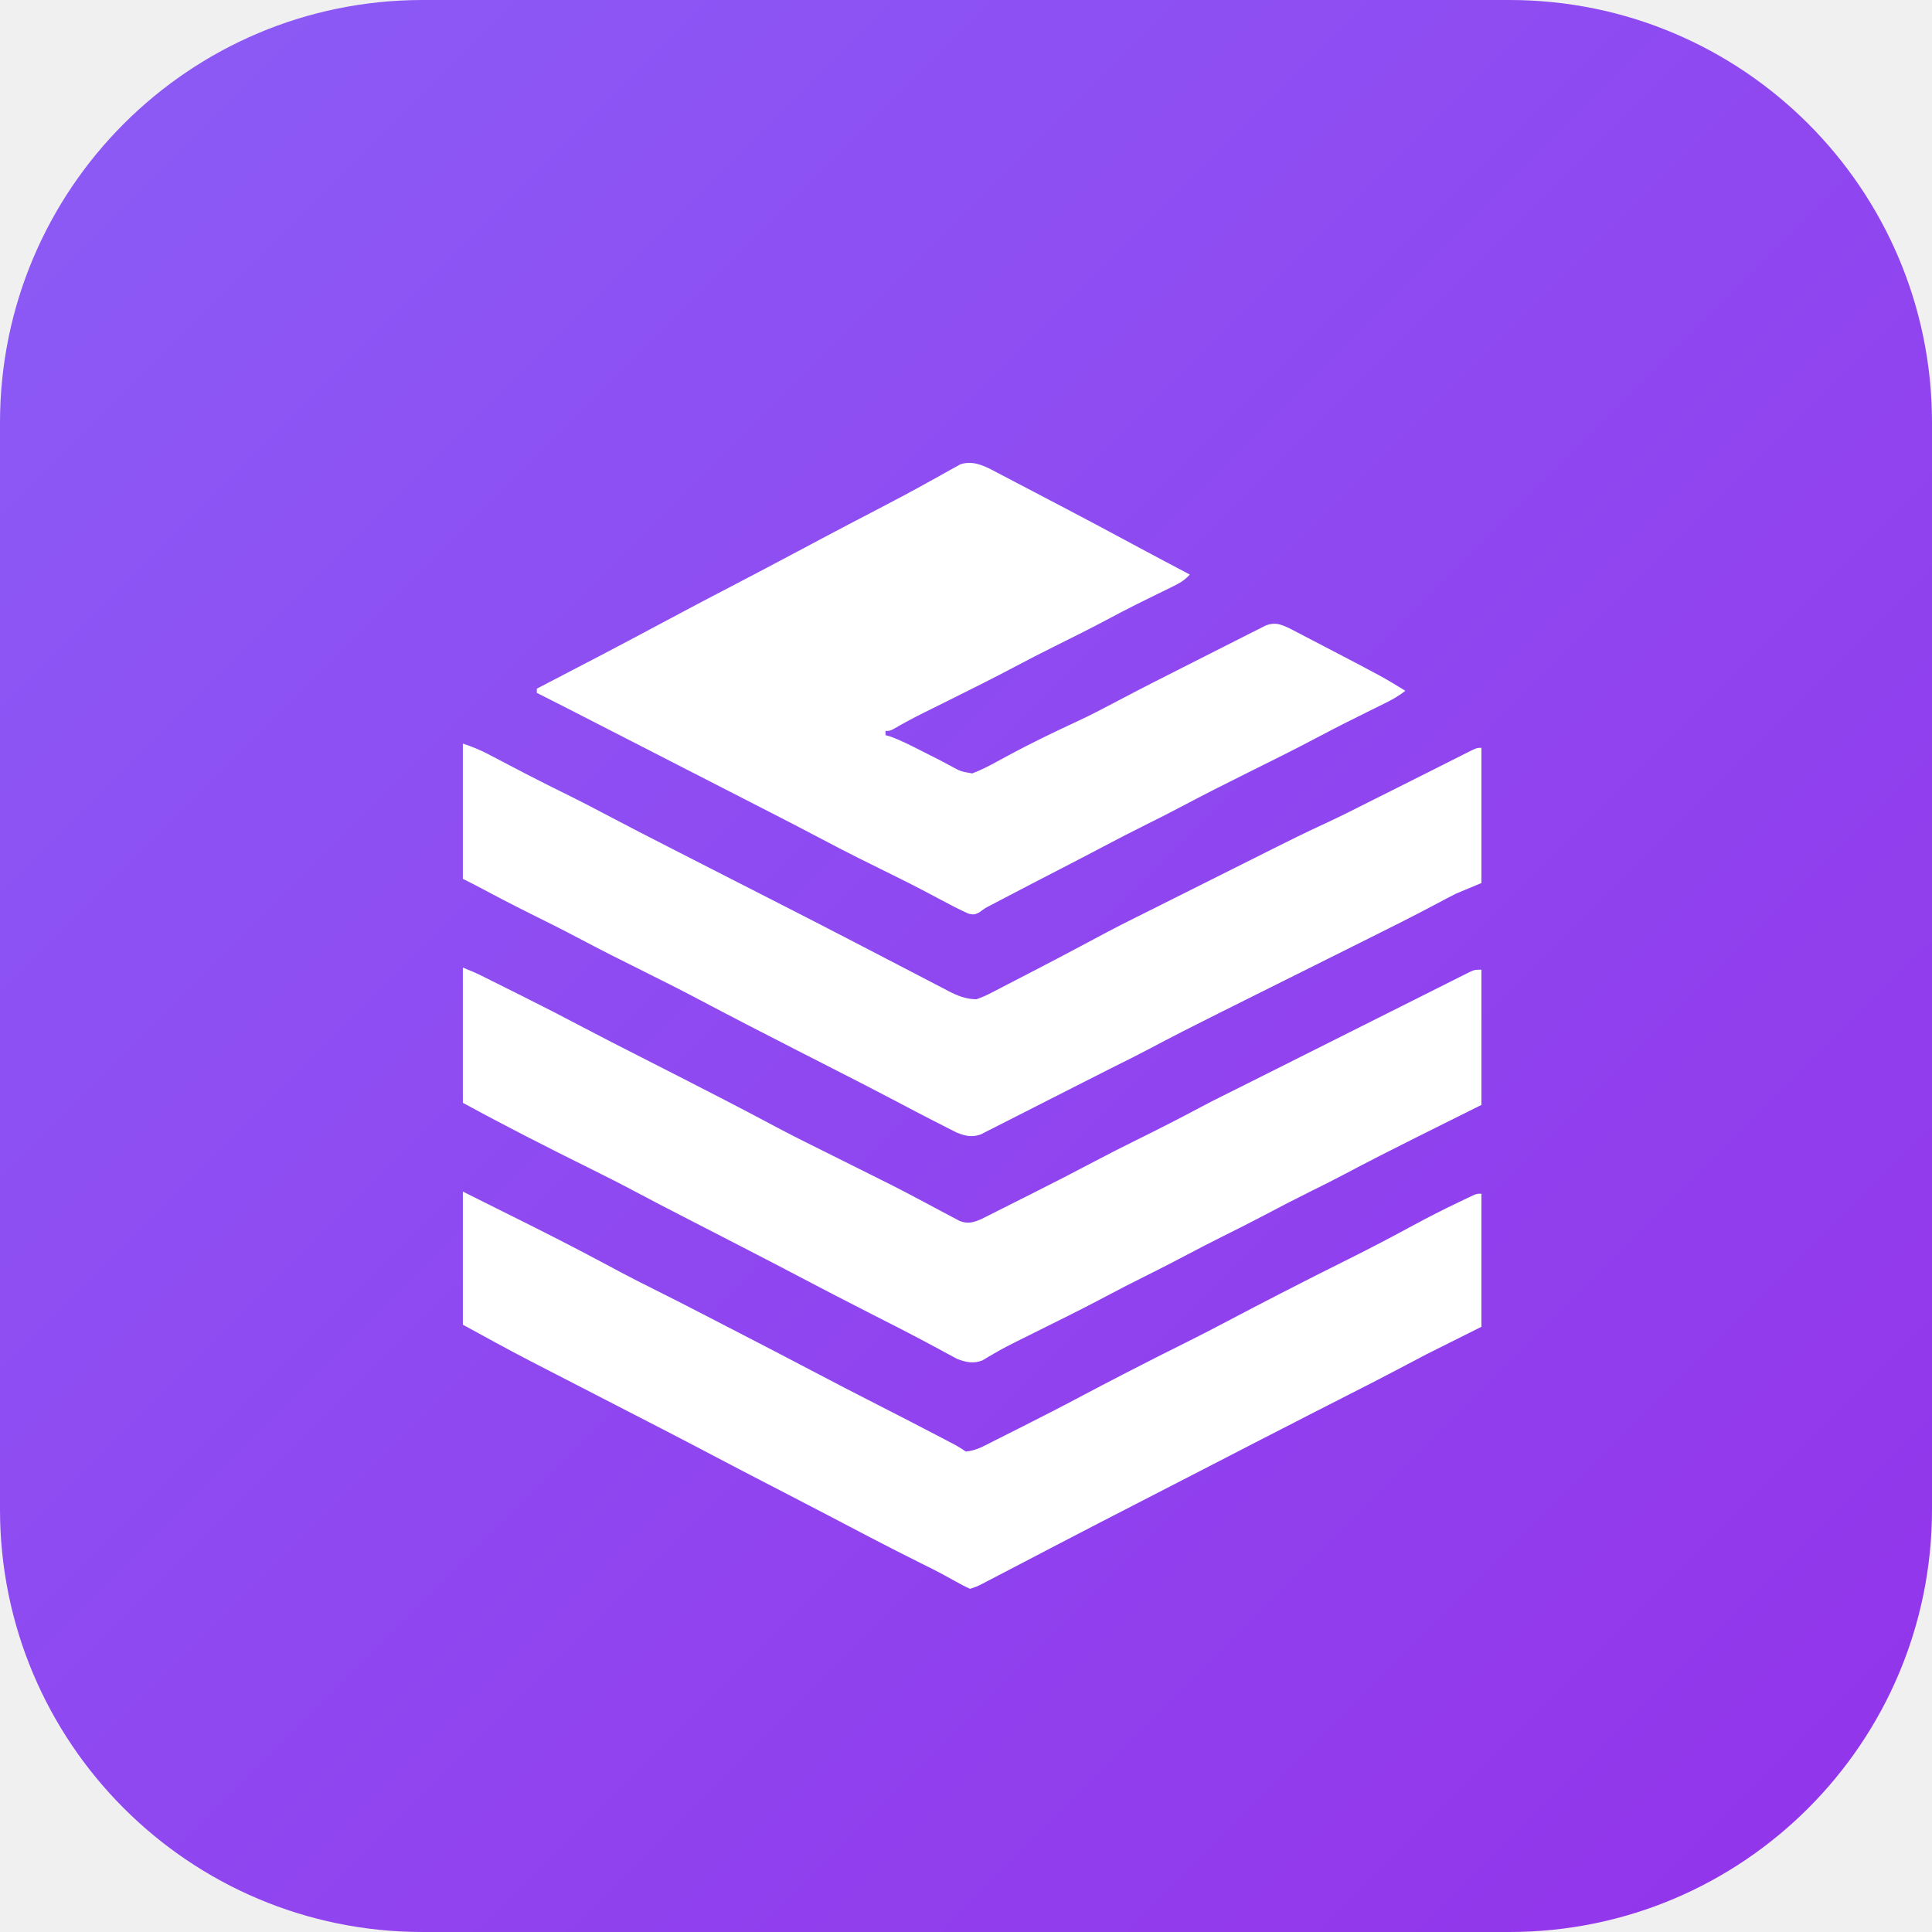
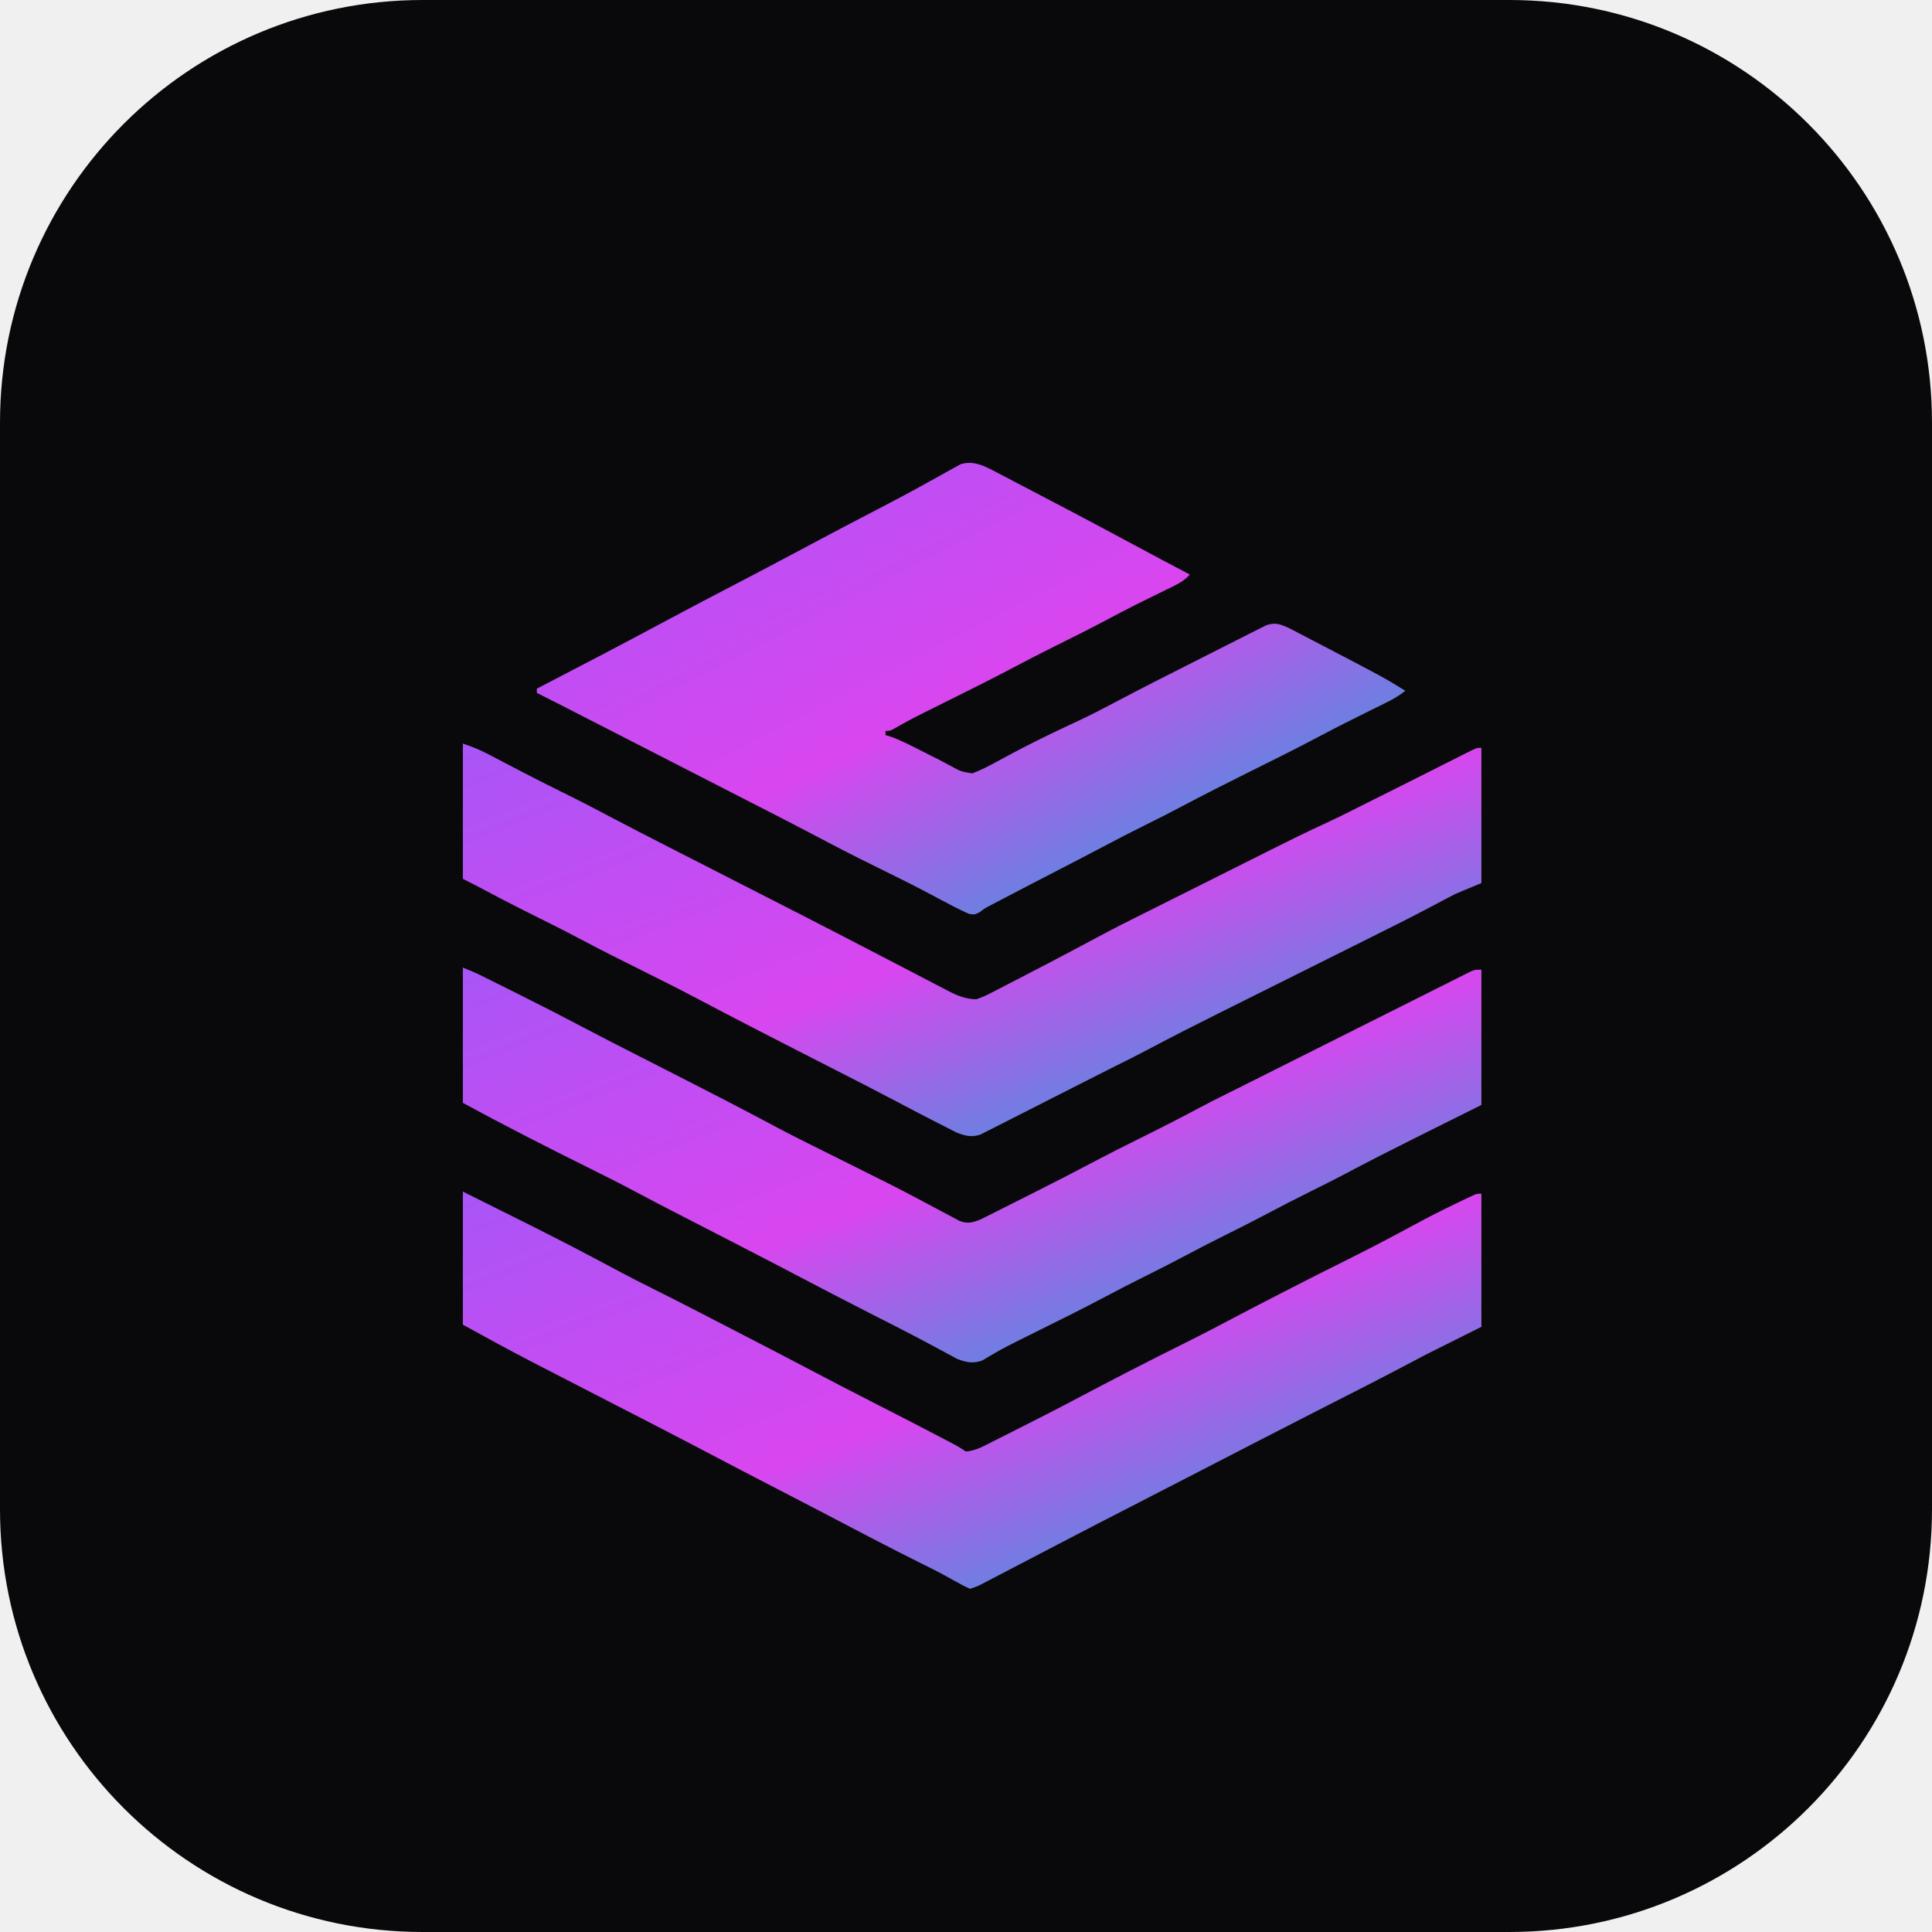
<svg xmlns="http://www.w3.org/2000/svg" width="192" height="192" viewBox="0 0 192 192" fill="none">
-   <defs>
-     <linearGradient id="bg-gradient" x1="0" y1="0" x2="192" y2="192" gradientUnits="userSpaceOnUse">
-       <stop offset="0%" stop-color="#8b5cf6" />
-       <stop offset="100%" stop-color="#9333ea" />
-     </linearGradient>
-   </defs>
-   <rect width="192" height="192" rx="42" fill="url(#bg-gradient)" />
+   <rect width="192" height="192" rx="42" fill="#09090b" />
  <g transform="translate(46, 46) scale(0.21)">
-     <path d="M250.644 3.45C251.313 3.807 251.982 4.163 252.672 4.531C253.387 4.902 254.103 5.273 254.84 5.655C257.148 6.855 259.449 8.07 261.75 9.285C263.349 10.12 264.949 10.955 266.549 11.788C270.387 13.79 274.218 15.803 278.048 17.82C280.543 19.133 283.042 20.436 285.543 21.738C295.994 27.191 306.37 32.785 316.757 38.358C325.82 43.221 334.901 48.051 344 52.847C341.56 55.618 338.99 57.02 335.688 58.633C334.622 59.158 333.557 59.683 332.459 60.224C331.318 60.781 330.176 61.337 329 61.91C326.614 63.087 324.228 64.265 321.844 65.445C320.671 66.025 319.498 66.606 318.289 67.203C313.99 69.352 309.74 71.584 305.5 73.847C297.06 78.341 288.52 82.621 279.947 86.855C273.573 90.016 267.264 93.279 260.977 96.609C250.86 101.963 240.628 107.074 230.375 112.16C226.902 113.883 223.431 115.608 219.961 117.336C219.192 117.716 218.423 118.096 217.631 118.488C212.947 120.82 208.377 123.291 203.849 125.912C202 126.847 202 126.847 200 126.847C200 127.507 200 128.167 200 128.847C201.152 129.178 201.152 129.178 202.328 129.515C207.345 131.335 211.998 133.742 216.75 136.16C217.688 136.634 218.627 137.107 219.594 137.596C220.527 138.067 221.46 138.538 222.422 139.023C223.813 139.721 223.813 139.721 225.232 140.432C227.077 141.376 228.907 142.35 230.721 143.353C235.632 146.052 235.632 146.052 241.07 146.945C245.208 145.395 249.009 143.415 252.875 141.285C254.583 140.366 256.291 139.448 258 138.531C258.847 138.075 259.694 137.618 260.566 137.148C263.976 135.326 267.416 133.573 270.875 131.847C271.83 131.37 271.83 131.37 272.805 130.884C276.517 129.043 280.249 127.249 283.996 125.48C284.877 125.064 285.759 124.648 286.667 124.219C288.335 123.433 290.005 122.651 291.677 121.875C297.242 119.26 302.684 116.451 308.113 113.57C320.439 107.041 332.875 100.731 345.333 94.459C349 92.612 352.665 90.76 356.323 88.895C359.918 87.062 363.519 85.243 367.126 83.433C368.486 82.748 369.844 82.058 371.2 81.362C373.08 80.399 374.968 79.454 376.859 78.513C378.462 77.702 378.462 77.702 380.097 76.875C384.497 75.318 386.931 76.362 391.064 78.239C392.197 78.828 393.329 79.417 394.496 80.023C395.118 80.345 395.74 80.666 396.381 80.998C398.403 82.045 400.42 83.102 402.438 84.16C403.832 84.886 405.226 85.611 406.621 86.337C435.429 101.354 435.429 101.354 446 107.847C442.9 110.336 439.716 112.099 436.152 113.851C434.405 114.717 434.405 114.717 432.623 115.599C431.395 116.203 430.166 116.807 428.938 117.41C420.86 121.388 412.835 125.439 404.879 129.656C393.796 135.526 382.568 141.096 371.334 146.67C360.963 151.82 350.643 157.044 340.41 162.464C334.979 165.339 329.516 168.136 324 170.847C316.872 174.384 309.808 178.02 302.777 181.746C296.007 185.33 289.206 188.853 282.399 192.367C273.254 197.088 264.112 201.813 255 206.597C254.248 206.991 253.496 207.385 252.721 207.791C251.683 208.337 251.683 208.337 250.625 208.894C249.991 209.225 249.357 209.556 248.703 209.896C246.793 210.92 246.793 210.92 244.375 212.738C242 213.847 242 213.847 239.305 213.355C234.818 211.308 230.47 209.052 226.125 206.722C224.234 205.72 222.342 204.719 220.449 203.719C219.52 203.227 218.591 202.736 217.634 202.23C214.09 200.37 210.521 198.566 206.938 196.785C206.306 196.471 205.674 196.157 205.023 195.833C203.016 194.836 201.008 193.842 199 192.847C195.728 191.226 192.457 189.6 189.188 187.972C188.088 187.429 188.088 187.429 186.967 186.875C181.268 184.038 175.633 181.085 170.004 178.113C160.622 173.161 151.195 168.303 141.75 163.472C140.058 162.606 138.366 161.739 136.673 160.873C133.179 159.083 129.684 157.293 126.188 155.504C118.798 151.72 111.41 147.93 104.023 144.14C90.078 136.987 76.131 129.838 62.183 122.691C60.369 121.762 58.556 120.833 56.742 119.904C54.223 118.612 51.703 117.322 49.184 116.031C48.442 115.651 47.7 115.27 46.935 114.879C42.967 112.847 38.991 110.834 35 108.847C35 108.187 35 107.527 35 106.847C36.078 106.29 36.078 106.29 37.177 105.721C57.041 95.44 76.857 85.08 96.563 74.499C107.476 68.641 118.444 62.894 129.435 57.182C139.123 52.141 148.777 47.033 158.418 41.902C160.457 40.817 162.497 39.732 164.536 38.646C165.929 37.905 167.322 37.164 168.714 36.423C177.866 31.553 187.041 26.733 196.25 21.973C204.668 17.621 213.013 13.16 221.284 8.535C222.762 7.712 224.244 6.895 225.73 6.086C227.343 5.206 228.946 4.305 230.54 3.39C231.821 2.689 231.821 2.689 233.129 1.972C234.277 1.327 234.277 1.327 235.448 0.668C240.96 -1.104 245.746 0.935 250.644 3.45Z" fill="white" />
-     <path d="M0 238.847C3.094 240.085 5.983 241.276 8.938 242.752C9.677 243.12 10.416 243.488 11.178 243.867C12.362 244.46 12.362 244.46 13.57 245.066C14.406 245.484 15.242 245.901 16.103 246.331C17.877 247.218 19.65 248.105 21.423 248.994C24.066 250.318 26.711 251.638 29.355 252.957C38.525 257.54 47.641 262.208 56.7 267.005C65.744 271.786 74.862 276.42 83.98 281.06C89.147 283.69 94.312 286.325 99.477 288.961C100.483 289.474 101.49 289.988 102.527 290.517C116.674 297.74 130.803 305.001 144.823 312.466C145.604 312.881 146.384 313.295 147.188 313.722C147.764 314.03 148.341 314.337 148.936 314.653C153.406 317.026 157.906 319.328 162.438 321.582C163.123 321.924 163.808 322.265 164.514 322.618C166.676 323.695 168.838 324.771 171 325.847C172.39 326.54 173.781 327.232 175.171 327.924C175.857 328.266 176.543 328.607 177.25 328.959C205.216 342.885 205.216 342.885 215.75 348.472C216.842 349.05 216.842 349.05 217.957 349.639C220.657 351.068 223.355 352.5 226.044 353.949C227.981 354.991 229.927 356.015 231.875 357.035C232.945 357.606 234.015 358.177 235.117 358.765C238.97 360.211 241.398 359.511 245.144 357.959C245.857 357.601 246.57 357.242 247.305 356.873C248.124 356.465 248.944 356.057 249.788 355.636C250.665 355.192 251.542 354.747 252.445 354.289C253.832 353.594 253.832 353.594 255.247 352.885C257.21 351.9 259.172 350.912 261.132 349.922C264.063 348.441 266.998 346.969 269.934 345.498C279.789 340.55 289.59 335.513 299.336 330.352C305.935 326.864 312.593 323.507 319.283 320.197C329.23 315.273 339.12 310.267 348.899 305.019C352.532 303.084 356.197 301.226 359.882 299.394C361.298 298.689 362.713 297.983 364.129 297.277C364.904 296.891 365.679 296.505 366.477 296.107C371.278 293.71 376.072 291.299 380.866 288.89C391.637 283.481 402.41 278.077 413.185 272.677C419.677 269.423 426.168 266.167 432.656 262.906C438.36 260.039 444.066 257.177 449.775 254.319C452.785 252.812 455.794 251.303 458.8 249.789C462.136 248.11 465.475 246.439 468.816 244.769C469.808 244.268 470.801 243.766 471.824 243.249C473.184 242.572 473.184 242.572 474.571 241.882C475.359 241.486 476.146 241.091 476.958 240.684C479 239.847 479 239.847 482 239.847C482 260.967 482 282.087 482 303.847C458.188 315.722 458.188 315.722 450.802 319.402C439.466 325.058 428.189 330.803 416.997 336.739C412.042 339.363 407.031 341.87 402 344.347C394.288 348.174 386.646 352.111 379.043 356.148C372.574 359.572 366.036 362.845 359.48 366.098C353.777 368.936 348.127 371.861 342.5 374.847C336.044 378.273 329.547 381.599 323 384.847C316.828 387.91 310.704 391.041 304.625 394.285C293.103 400.424 281.384 406.182 269.69 411.984C268.895 412.379 268.101 412.774 267.282 413.182C265.715 413.961 264.147 414.738 262.578 415.513C259.06 417.263 255.59 419.05 252.19 421.022C251.063 421.672 249.935 422.322 248.773 422.992C247.816 423.569 246.859 424.146 245.873 424.741C241.524 426.416 238.013 425.634 233.745 423.966C232.746 423.42 232.746 423.42 231.727 422.863C230.923 422.433 230.118 422.003 229.29 421.56C228.411 421.077 227.531 420.595 226.625 420.097C224.592 419.009 222.558 417.923 220.523 416.84C218.781 415.909 218.781 415.909 217.003 414.96C208.805 410.613 200.516 406.439 192.25 402.222C180.582 396.27 168.947 390.263 157.363 384.147C151.385 380.992 145.382 377.886 139.375 374.785C138.159 374.157 136.943 373.528 135.728 372.9C128.955 369.4 122.178 365.909 115.398 362.422C113.232 361.307 111.066 360.193 108.899 359.078C107.469 358.342 106.039 357.607 104.609 356.871C96.862 352.885 89.124 348.885 81.438 344.785C74.531 341.103 67.551 337.583 60.539 334.107C40.176 324.008 19.957 313.733 0 302.847C0 281.727 0 260.607 0 238.847Z" fill="white" />
-     <path d="M0 132.847C4.444 134.329 8.006 135.758 12.086 137.902C13.835 138.815 13.835 138.815 15.62 139.747C16.232 140.069 16.844 140.391 17.474 140.723C20.723 142.431 23.979 144.125 27.234 145.82C28.22 146.334 28.22 146.334 29.226 146.858C36.195 150.482 43.221 153.989 50.267 157.462C57.074 160.834 63.794 164.359 70.511 167.907C79.22 172.502 87.981 176.992 96.75 181.472C98.507 182.372 100.265 183.271 102.022 184.17C111.71 189.126 121.401 194.074 131.094 199.019C135.146 201.087 139.198 203.155 143.25 205.222C144.254 205.735 145.259 206.248 146.294 206.776C157.836 212.666 169.37 218.571 180.875 224.535C182.496 225.373 182.496 225.373 184.15 226.228C189.464 228.976 194.775 231.729 200.078 234.497C204.741 236.931 209.409 239.355 214.081 241.772C215.927 242.73 217.771 243.692 219.613 244.658C222.193 246.009 224.779 247.348 227.367 248.683C228.136 249.09 228.904 249.496 229.696 249.915C234.122 252.181 237.93 253.774 243 253.847C245.569 252.951 247.651 252.063 250.016 250.797C250.665 250.467 251.314 250.138 251.983 249.798C254.081 248.727 256.165 247.632 258.25 246.535C259.699 245.789 261.148 245.045 262.598 244.302C266.123 242.491 269.636 240.661 273.145 238.82C275.67 237.496 278.2 236.184 280.73 234.871C285.168 232.557 289.587 230.208 294 227.847C296.187 226.68 298.375 225.515 300.565 224.351C301.884 223.65 303.202 222.946 304.519 222.24C309.076 219.814 313.684 217.495 318.303 215.191C319.743 214.472 321.183 213.753 322.623 213.034C323.353 212.669 324.084 212.304 324.836 211.928C328.145 210.275 331.451 208.618 334.757 206.961C341.147 203.758 347.537 200.557 353.928 197.358C357.75 195.444 361.572 193.529 365.393 191.613C396.466 176.032 396.466 176.032 410.246 169.613C416.258 166.806 422.171 163.799 428.093 160.809C431.181 159.252 434.276 157.709 437.371 156.164C442.481 153.612 447.586 151.051 452.686 148.479C455.664 146.977 458.644 145.479 461.624 143.981C463.15 143.212 464.676 142.442 466.202 141.671C468.442 140.539 470.686 139.411 472.93 138.285C473.613 137.938 474.296 137.591 475 137.234C479.772 134.847 479.772 134.847 482 134.847C482 155.967 482 177.087 482 198.847C478.04 200.497 474.08 202.147 470 203.847C467.084 205.312 464.217 206.795 461.355 208.355C450.617 214.102 439.731 219.539 428.83 224.97C425.218 226.769 421.608 228.571 417.997 230.374C409.685 234.524 401.371 238.67 393.057 242.816C385.42 246.625 377.782 250.434 370.147 254.247C366.013 256.312 361.877 258.372 357.741 260.433C346.412 266.085 335.135 271.813 323.957 277.759C318.977 280.403 313.929 282.907 308.876 285.409C304.273 287.701 299.694 290.036 295.114 292.373C289.664 295.153 284.207 297.92 278.747 300.681C275.181 302.485 271.619 304.295 268.063 306.118C264.576 307.905 261.082 309.676 257.582 311.436C256.261 312.104 254.943 312.777 253.627 313.457C251.798 314.4 249.96 315.323 248.119 316.242C247.079 316.771 246.039 317.3 244.968 317.845C240.721 319.28 237.678 318.522 233.601 316.883C232.832 316.491 232.062 316.099 231.27 315.695C230.382 315.247 229.494 314.799 228.58 314.338C227.667 313.866 226.753 313.395 225.812 312.91C224.949 312.474 224.086 312.037 223.197 311.588C217.142 308.51 211.136 305.339 205.129 302.168C195.46 297.065 185.732 292.082 175.99 287.12C171.06 284.608 166.131 282.091 161.203 279.574C160.234 279.079 159.265 278.584 158.267 278.074C142.358 269.947 126.481 261.758 110.688 253.41C102.521 249.094 94.278 244.946 86 240.847C75.409 235.598 64.867 230.283 54.426 224.739C46.996 220.809 39.475 217.07 31.947 213.331C23.165 208.956 14.473 204.421 5.817 199.802C3.892 198.791 1.945 197.82 0 196.847C0 175.727 0 154.607 0 132.847Z" fill="white" />
-     <path d="M0 344.847C7.92 348.807 7.92 348.807 16 352.847C18.461 354.072 20.922 355.297 23.457 356.558C37.391 363.495 51.271 370.511 65 377.847C67.189 379.015 69.379 380.182 71.569 381.346C72.887 382.047 74.204 382.749 75.519 383.454C80.15 385.92 84.835 388.273 89.531 390.613C97.661 394.664 105.742 398.804 113.812 402.972C115.249 403.713 116.685 404.454 118.122 405.195C122.415 407.411 126.708 409.629 131 411.847C131.644 412.18 132.288 412.513 132.952 412.856C137.094 414.997 141.235 417.14 145.375 419.285C146.375 419.803 147.375 420.32 148.406 420.854C153.835 423.67 159.253 426.506 164.661 429.361C175.232 434.94 185.855 440.411 196.5 445.847C206.533 450.971 216.555 456.114 226.531 461.347C227.337 461.769 228.143 462.19 228.973 462.625C229.72 463.018 230.467 463.411 231.236 463.816C231.893 464.161 232.549 464.506 233.225 464.861C234.866 465.773 236.438 466.806 238 467.847C242.654 467.542 246.608 465.243 250.695 463.164C251.806 462.607 251.806 462.607 252.939 462.04C255.337 460.836 257.731 459.623 260.125 458.41C261.782 457.575 263.439 456.741 265.096 455.907C274.513 451.159 283.893 446.347 293.203 441.39C299.507 438.037 305.847 434.755 312.188 431.472C312.809 431.151 313.43 430.829 314.07 430.498C323.546 425.594 333.07 420.794 342.624 416.044C349.183 412.776 355.684 409.415 362.158 405.982C370.139 401.757 378.16 397.61 386.188 393.472C386.902 393.104 387.616 392.736 388.353 392.356C398.461 387.149 408.606 382.023 418.788 376.962C429.239 371.756 439.58 366.339 449.84 360.765C456.91 356.933 464.053 353.309 471.312 349.847C472.144 349.449 472.975 349.051 473.832 348.64C474.605 348.275 475.379 347.911 476.176 347.535C476.866 347.209 477.556 346.883 478.267 346.547C480 345.847 480 345.847 482 345.847C482 366.637 482 387.427 482 408.847C473.42 413.137 464.84 417.427 456 421.847C448.824 425.607 448.824 425.607 441.661 429.39C433.894 433.501 426.053 437.469 418.223 441.459C413.285 443.975 408.35 446.495 403.414 449.015C402.433 449.516 401.452 450.017 400.442 450.533C391.868 454.911 383.306 459.31 374.75 463.722C374.092 464.062 373.434 464.401 372.756 464.751C369.481 466.44 366.206 468.129 362.932 469.819C356.813 472.976 350.692 476.128 344.572 479.28C342.512 480.341 340.453 481.402 338.394 482.463C332.115 485.698 325.836 488.932 319.556 492.163C300.32 502.059 300.32 502.059 281.125 512.035C279.796 512.729 279.796 512.729 278.44 513.438C276.624 514.387 274.807 515.336 272.991 516.285C267.691 519.053 262.39 521.82 257.085 524.579C255.872 525.211 254.659 525.844 253.446 526.477C251.762 527.356 250.076 528.233 248.391 529.109C246.937 529.866 246.937 529.866 245.454 530.639C243 531.847 243 531.847 240 532.847C237.671 531.787 235.527 530.675 233.312 529.41C231.94 528.652 230.566 527.895 229.191 527.14C228.489 526.753 227.787 526.365 227.063 525.966C223.998 524.304 220.878 522.761 217.75 521.222C200.978 512.916 184.442 504.129 167.854 495.462C159.998 491.36 152.125 487.29 144.25 483.222C136.318 479.126 128.393 475.019 120.5 470.847C102.897 461.548 85.172 452.479 67.472 443.365C63.308 441.221 59.145 439.076 54.982 436.93C51.745 435.262 48.507 433.594 45.269 431.927C41.782 430.133 38.297 428.334 34.812 426.535C33.349 425.783 33.349 425.783 31.855 425.015C21.133 419.47 10.606 413.633 0 407.847C0 387.057 0 366.267 0 344.847Z" fill="white" />
+     <defs>
+       <linearGradient id="logo-gradient" x1="0%" y1="0%" x2="100%" y2="100%">
+         <stop offset="0%" stop-color="#a855f7" />
+         <stop offset="50%" stop-color="#d946ef" />
+         <stop offset="100%" stop-color="#06b6d4" />
+       </linearGradient>
+     </defs>
+     <path d="M250.644 3.45C251.313 3.807 251.982 4.163 252.672 4.531C253.387 4.902 254.103 5.273 254.84 5.655C257.148 6.855 259.449 8.07 261.75 9.285C263.349 10.12 264.949 10.955 266.549 11.788C270.387 13.79 274.218 15.803 278.048 17.82C280.543 19.133 283.042 20.436 285.543 21.738C295.994 27.191 306.37 32.785 316.757 38.358C325.82 43.221 334.901 48.051 344 52.847C341.56 55.618 338.99 57.02 335.688 58.633C334.622 59.158 333.557 59.683 332.459 60.224C331.318 60.781 330.176 61.337 329 61.91C326.614 63.087 324.228 64.265 321.844 65.445C320.671 66.025 319.498 66.606 318.289 67.203C313.99 69.352 309.74 71.584 305.5 73.847C297.06 78.341 288.52 82.621 279.947 86.855C273.573 90.016 267.264 93.279 260.977 96.609C250.86 101.963 240.628 107.074 230.375 112.16C226.902 113.883 223.431 115.608 219.961 117.336C219.192 117.716 218.423 118.096 217.631 118.488C212.947 120.82 208.377 123.291 203.849 125.912C202 126.847 202 126.847 200 126.847C200 127.507 200 128.167 200 128.847C201.152 129.178 201.152 129.178 202.328 129.515C207.345 131.335 211.998 133.742 216.75 136.16C217.688 136.634 218.627 137.107 219.594 137.596C220.527 138.067 221.46 138.538 222.422 139.023C223.813 139.721 223.813 139.721 225.232 140.432C227.077 141.376 228.907 142.35 230.721 143.353C235.632 146.052 235.632 146.052 241.07 146.945C245.208 145.395 249.009 143.415 252.875 141.285C254.583 140.366 256.291 139.448 258 138.531C258.847 138.075 259.694 137.618 260.566 137.148C263.976 135.326 267.416 133.573 270.875 131.847C271.83 131.37 271.83 131.37 272.805 130.884C276.517 129.043 280.249 127.249 283.996 125.48C284.877 125.064 285.759 124.648 286.667 124.219C288.335 123.433 290.005 122.651 291.677 121.875C297.242 119.26 302.684 116.451 308.113 113.57C320.439 107.041 332.875 100.731 345.333 94.459C349 92.612 352.665 90.76 356.323 88.895C359.918 87.062 363.519 85.243 367.126 83.433C368.486 82.748 369.844 82.058 371.2 81.362C373.08 80.399 374.968 79.454 376.859 78.513C378.462 77.702 378.462 77.702 380.097 76.875C384.497 75.318 386.931 76.362 391.064 78.239C392.197 78.828 393.329 79.417 394.496 80.023C395.118 80.345 395.74 80.666 396.381 80.998C398.403 82.045 400.42 83.102 402.438 84.16C403.832 84.886 405.226 85.611 406.621 86.337C435.429 101.354 435.429 101.354 446 107.847C442.9 110.336 439.716 112.099 436.152 113.851C434.405 114.717 434.405 114.717 432.623 115.599C431.395 116.203 430.166 116.807 428.938 117.41C420.86 121.388 412.835 125.439 404.879 129.656C393.796 135.526 382.568 141.096 371.334 146.67C360.963 151.82 350.643 157.044 340.41 162.464C334.979 165.339 329.516 168.136 324 170.847C316.872 174.384 309.808 178.02 302.777 181.746C296.007 185.33 289.206 188.853 282.399 192.367C273.254 197.088 264.112 201.813 255 206.597C254.248 206.991 253.496 207.385 252.721 207.791C251.683 208.337 251.683 208.337 250.625 208.894C249.991 209.225 249.357 209.556 248.703 209.896C246.793 210.92 246.793 210.92 244.375 212.738C242 213.847 242 213.847 239.305 213.355C234.818 211.308 230.47 209.052 226.125 206.722C224.234 205.72 222.342 204.719 220.449 203.719C219.52 203.227 218.591 202.736 217.634 202.23C214.09 200.37 210.521 198.566 206.938 196.785C206.306 196.471 205.674 196.157 205.023 195.833C203.016 194.836 201.008 193.842 199 192.847C195.728 191.226 192.457 189.6 189.188 187.972C188.088 187.429 188.088 187.429 186.967 186.875C181.268 184.038 175.633 181.085 170.004 178.113C160.622 173.161 151.195 168.303 141.75 163.472C140.058 162.606 138.366 161.739 136.673 160.873C133.179 159.083 129.684 157.293 126.188 155.504C118.798 151.72 111.41 147.93 104.023 144.14C90.078 136.987 76.131 129.838 62.183 122.691C60.369 121.762 58.556 120.833 56.742 119.904C54.223 118.612 51.703 117.322 49.184 116.031C48.442 115.651 47.7 115.27 46.935 114.879C42.967 112.847 38.991 110.834 35 108.847C35 108.187 35 107.527 35 106.847C36.078 106.29 36.078 106.29 37.177 105.721C57.041 95.44 76.857 85.08 96.563 74.499C107.476 68.641 118.444 62.894 129.435 57.182C139.123 52.141 148.777 47.033 158.418 41.902C160.457 40.817 162.497 39.732 164.536 38.646C165.929 37.905 167.322 37.164 168.714 36.423C177.866 31.553 187.041 26.733 196.25 21.973C204.668 17.621 213.013 13.16 221.284 8.535C222.762 7.712 224.244 6.895 225.73 6.086C227.343 5.206 228.946 4.305 230.54 3.39C231.821 2.689 231.821 2.689 233.129 1.972C234.277 1.327 234.277 1.327 235.448 0.668C240.96 -1.104 245.746 0.935 250.644 3.45Z" fill="url(#logo-gradient)" />
+     <path d="M0 238.847C3.094 240.085 5.983 241.276 8.938 242.752C9.677 243.12 10.416 243.488 11.178 243.867C12.362 244.46 12.362 244.46 13.57 245.066C14.406 245.484 15.242 245.901 16.103 246.331C17.877 247.218 19.65 248.105 21.423 248.994C24.066 250.318 26.711 251.638 29.355 252.957C38.525 257.54 47.641 262.208 56.7 267.005C65.744 271.786 74.862 276.42 83.98 281.06C89.147 283.69 94.312 286.325 99.477 288.961C100.483 289.474 101.49 289.988 102.527 290.517C116.674 297.74 130.803 305.001 144.823 312.466C145.604 312.881 146.384 313.295 147.188 313.722C147.764 314.03 148.341 314.337 148.936 314.653C153.406 317.026 157.906 319.328 162.438 321.582C163.123 321.924 163.808 322.265 164.514 322.618C166.676 323.695 168.838 324.771 171 325.847C172.39 326.54 173.781 327.232 175.171 327.924C175.857 328.266 176.543 328.607 177.25 328.959C205.216 342.885 205.216 342.885 215.75 348.472C216.842 349.05 216.842 349.05 217.957 349.639C220.657 351.068 223.355 352.5 226.044 353.949C227.981 354.991 229.927 356.015 231.875 357.035C232.945 357.606 234.015 358.177 235.117 358.765C238.97 360.211 241.398 359.511 245.144 357.959C245.857 357.601 246.57 357.242 247.305 356.873C248.124 356.465 248.944 356.057 249.788 355.636C250.665 355.192 251.542 354.747 252.445 354.289C253.832 353.594 253.832 353.594 255.247 352.885C257.21 351.9 259.172 350.912 261.132 349.922C264.063 348.441 266.998 346.969 269.934 345.498C279.789 340.55 289.59 335.513 299.336 330.352C305.935 326.864 312.593 323.507 319.283 320.197C329.23 315.273 339.12 310.267 348.899 305.019C352.532 303.084 356.197 301.226 359.882 299.394C361.298 298.689 362.713 297.983 364.129 297.277C364.904 296.891 365.679 296.505 366.477 296.107C371.278 293.71 376.072 291.299 380.866 288.89C391.637 283.481 402.41 278.077 413.185 272.677C419.677 269.423 426.168 266.167 432.656 262.906C438.36 260.039 444.066 257.177 449.775 254.319C452.785 252.812 455.794 251.303 458.8 249.789C462.136 248.11 465.475 246.439 468.816 244.769C469.808 244.268 470.801 243.766 471.824 243.249C473.184 242.572 473.184 242.572 474.571 241.882C475.359 241.486 476.146 241.091 476.958 240.684C479 239.847 479 239.847 482 239.847C482 260.967 482 282.087 482 303.847C458.188 315.722 458.188 315.722 450.802 319.402C439.466 325.058 428.189 330.803 416.997 336.739C412.042 339.363 407.031 341.87 402 344.347C394.288 348.174 386.646 352.111 379.043 356.148C372.574 359.572 366.036 362.845 359.48 366.098C353.777 368.936 348.127 371.861 342.5 374.847C336.044 378.273 329.547 381.599 323 384.847C316.828 387.91 310.704 391.041 304.625 394.285C293.103 400.424 281.384 406.182 269.69 411.984C268.895 412.379 268.101 412.774 267.282 413.182C265.715 413.961 264.147 414.738 262.578 415.513C259.06 417.263 255.59 419.05 252.19 421.022C251.063 421.672 249.935 422.322 248.773 422.992C247.816 423.569 246.859 424.146 245.873 424.741C241.524 426.416 238.013 425.634 233.745 423.966C232.746 423.42 232.746 423.42 231.727 422.863C230.923 422.433 230.118 422.003 229.29 421.56C228.411 421.077 227.531 420.595 226.625 420.097C224.592 419.009 222.558 417.923 220.523 416.84C218.781 415.909 218.781 415.909 217.003 414.96C208.805 410.613 200.516 406.439 192.25 402.222C180.582 396.27 168.947 390.263 157.363 384.147C151.385 380.992 145.382 377.886 139.375 374.785C138.159 374.157 136.943 373.528 135.728 372.9C128.955 369.4 122.178 365.909 115.398 362.422C113.232 361.307 111.066 360.193 108.899 359.078C107.469 358.342 106.039 357.607 104.609 356.871C96.862 352.885 89.124 348.885 81.438 344.785C74.531 341.103 67.551 337.583 60.539 334.107C40.176 324.008 19.957 313.733 0 302.847C0 281.727 0 260.607 0 238.847Z" fill="url(#logo-gradient)" />
+     <path d="M0 132.847C4.444 134.329 8.006 135.758 12.086 137.902C13.835 138.815 13.835 138.815 15.62 139.747C16.232 140.069 16.844 140.391 17.474 140.723C20.723 142.431 23.979 144.125 27.234 145.82C28.22 146.334 28.22 146.334 29.226 146.858C36.195 150.482 43.221 153.989 50.267 157.462C57.074 160.834 63.794 164.359 70.511 167.907C79.22 172.502 87.981 176.992 96.75 181.472C98.507 182.372 100.265 183.271 102.022 184.17C111.71 189.126 121.401 194.074 131.094 199.019C135.146 201.087 139.198 203.155 143.25 205.222C144.254 205.735 145.259 206.248 146.294 206.776C157.836 212.666 169.37 218.571 180.875 224.535C182.496 225.373 182.496 225.373 184.15 226.228C189.464 228.976 194.775 231.729 200.078 234.497C204.741 236.931 209.409 239.355 214.081 241.772C215.927 242.73 217.771 243.692 219.613 244.658C222.193 246.009 224.779 247.348 227.367 248.683C228.136 249.09 228.904 249.496 229.696 249.915C234.122 252.181 237.93 253.774 243 253.847C245.569 252.951 247.651 252.063 250.016 250.797C250.665 250.467 251.314 250.138 251.983 249.798C254.081 248.727 256.165 247.632 258.25 246.535C259.699 245.789 261.148 245.045 262.598 244.302C266.123 242.491 269.636 240.661 273.145 238.82C275.67 237.496 278.2 236.184 280.73 234.871C285.168 232.557 289.587 230.208 294 227.847C296.187 226.68 298.375 225.515 300.565 224.351C301.884 223.65 303.202 222.946 304.519 222.24C309.076 219.814 313.684 217.495 318.303 215.191C319.743 214.472 321.183 213.753 322.623 213.034C323.353 212.669 324.084 212.304 324.836 211.928C328.145 210.275 331.451 208.618 334.757 206.961C341.147 203.758 347.537 200.557 353.928 197.358C357.75 195.444 361.572 193.529 365.393 191.613C396.466 176.032 396.466 176.032 410.246 169.613C416.258 166.806 422.171 163.799 428.093 160.809C431.181 159.252 434.276 157.709 437.371 156.164C442.481 153.612 447.586 151.051 452.686 148.479C455.664 146.977 458.644 145.479 461.624 143.981C463.15 143.212 464.676 142.442 466.202 141.671C468.442 140.539 470.686 139.411 472.93 138.285C473.613 137.938 474.296 137.591 475 137.234C479.772 134.847 479.772 134.847 482 134.847C482 155.967 482 177.087 482 198.847C478.04 200.497 474.08 202.147 470 203.847C467.084 205.312 464.217 206.795 461.355 208.355C450.617 214.102 439.731 219.539 428.83 224.97C425.218 226.769 421.608 228.571 417.997 230.374C409.685 234.524 401.371 238.67 393.057 242.816C385.42 246.625 377.782 250.434 370.147 254.247C366.013 256.312 361.877 258.372 357.741 260.433C346.412 266.085 335.135 271.813 323.957 277.759C318.977 280.403 313.929 282.907 308.876 285.409C304.273 287.701 299.694 290.036 295.114 292.373C289.664 295.153 284.207 297.92 278.747 300.681C275.181 302.485 271.619 304.295 268.063 306.118C264.576 307.905 261.082 309.676 257.582 311.436C256.261 312.104 254.943 312.777 253.627 313.457C251.798 314.4 249.96 315.323 248.119 316.242C247.079 316.771 246.039 317.3 244.968 317.845C240.721 319.28 237.678 318.522 233.601 316.883C232.832 316.491 232.062 316.099 231.27 315.695C230.382 315.247 229.494 314.799 228.58 314.338C227.667 313.866 226.753 313.395 225.812 312.91C224.949 312.474 224.086 312.037 223.197 311.588C217.142 308.51 211.136 305.339 205.129 302.168C195.46 297.065 185.732 292.082 175.99 287.12C171.06 284.608 166.131 282.091 161.203 279.574C160.234 279.079 159.265 278.584 158.267 278.074C142.358 269.947 126.481 261.758 110.688 253.41C102.521 249.094 94.278 244.946 86 240.847C75.409 235.598 64.867 230.283 54.426 224.739C46.996 220.809 39.475 217.07 31.947 213.331C23.165 208.956 14.473 204.421 5.817 199.802C3.892 198.791 1.945 197.82 0 196.847C0 175.727 0 154.607 0 132.847Z" fill="url(#logo-gradient)" />
+     <path d="M0 344.847C7.92 348.807 7.92 348.807 16 352.847C18.461 354.072 20.922 355.297 23.457 356.558C37.391 363.495 51.271 370.511 65 377.847C67.189 379.015 69.379 380.182 71.569 381.346C72.887 382.047 74.204 382.749 75.519 383.454C80.15 385.92 84.835 388.273 89.531 390.613C97.661 394.664 105.742 398.804 113.812 402.972C115.249 403.713 116.685 404.454 118.122 405.195C122.415 407.411 126.708 409.629 131 411.847C131.644 412.18 132.288 412.513 132.952 412.856C137.094 414.997 141.235 417.14 145.375 419.285C146.375 419.803 147.375 420.32 148.406 420.854C153.835 423.67 159.253 426.506 164.661 429.361C175.232 434.94 185.855 440.411 196.5 445.847C206.533 450.971 216.555 456.114 226.531 461.347C227.337 461.769 228.143 462.19 228.973 462.625C229.72 463.018 230.467 463.411 231.236 463.816C231.893 464.161 232.549 464.506 233.225 464.861C234.866 465.773 236.438 466.806 238 467.847C242.654 467.542 246.608 465.243 250.695 463.164C251.806 462.607 251.806 462.607 252.939 462.04C255.337 460.836 257.731 459.623 260.125 458.41C261.782 457.575 263.439 456.741 265.096 455.907C274.513 451.159 283.893 446.347 293.203 441.39C299.507 438.037 305.847 434.755 312.188 431.472C312.809 431.151 313.43 430.829 314.07 430.498C323.546 425.594 333.07 420.794 342.624 416.044C349.183 412.776 355.684 409.415 362.158 405.982C370.139 401.757 378.16 397.61 386.188 393.472C386.902 393.104 387.616 392.736 388.353 392.356C398.461 387.149 408.606 382.023 418.788 376.962C429.239 371.756 439.58 366.339 449.84 360.765C456.91 356.933 464.053 353.309 471.312 349.847C472.144 349.449 472.975 349.051 473.832 348.64C474.605 348.275 475.379 347.911 476.176 347.535C476.866 347.209 477.556 346.883 478.267 346.547C480 345.847 480 345.847 482 345.847C482 366.637 482 387.427 482 408.847C473.42 413.137 464.84 417.427 456 421.847C448.824 425.607 448.824 425.607 441.661 429.39C433.894 433.501 426.053 437.469 418.223 441.459C413.285 443.975 408.35 446.495 403.414 449.015C402.433 449.516 401.452 450.017 400.442 450.533C391.868 454.911 383.306 459.31 374.75 463.722C374.092 464.062 373.434 464.401 372.756 464.751C369.481 466.44 366.206 468.129 362.932 469.819C356.813 472.976 350.692 476.128 344.572 479.28C342.512 480.341 340.453 481.402 338.394 482.463C332.115 485.698 325.836 488.932 319.556 492.163C300.32 502.059 300.32 502.059 281.125 512.035C279.796 512.729 279.796 512.729 278.44 513.438C276.624 514.387 274.807 515.336 272.991 516.285C267.691 519.053 262.39 521.82 257.085 524.579C255.872 525.211 254.659 525.844 253.446 526.477C251.762 527.356 250.076 528.233 248.391 529.109C246.937 529.866 246.937 529.866 245.454 530.639C243 531.847 243 531.847 240 532.847C237.671 531.787 235.527 530.675 233.312 529.41C231.94 528.652 230.566 527.895 229.191 527.14C228.489 526.753 227.787 526.365 227.063 525.966C223.998 524.304 220.878 522.761 217.75 521.222C200.978 512.916 184.442 504.129 167.854 495.462C159.998 491.36 152.125 487.29 144.25 483.222C136.318 479.126 128.393 475.019 120.5 470.847C102.897 461.548 85.172 452.479 67.472 443.365C63.308 441.221 59.145 439.076 54.982 436.93C51.745 435.262 48.507 433.594 45.269 431.927C41.782 430.133 38.297 428.334 34.812 426.535C33.349 425.783 33.349 425.783 31.855 425.015C21.133 419.47 10.606 413.633 0 407.847C0 387.057 0 366.267 0 344.847Z" fill="url(#logo-gradient)" />
  </g>
</svg>
